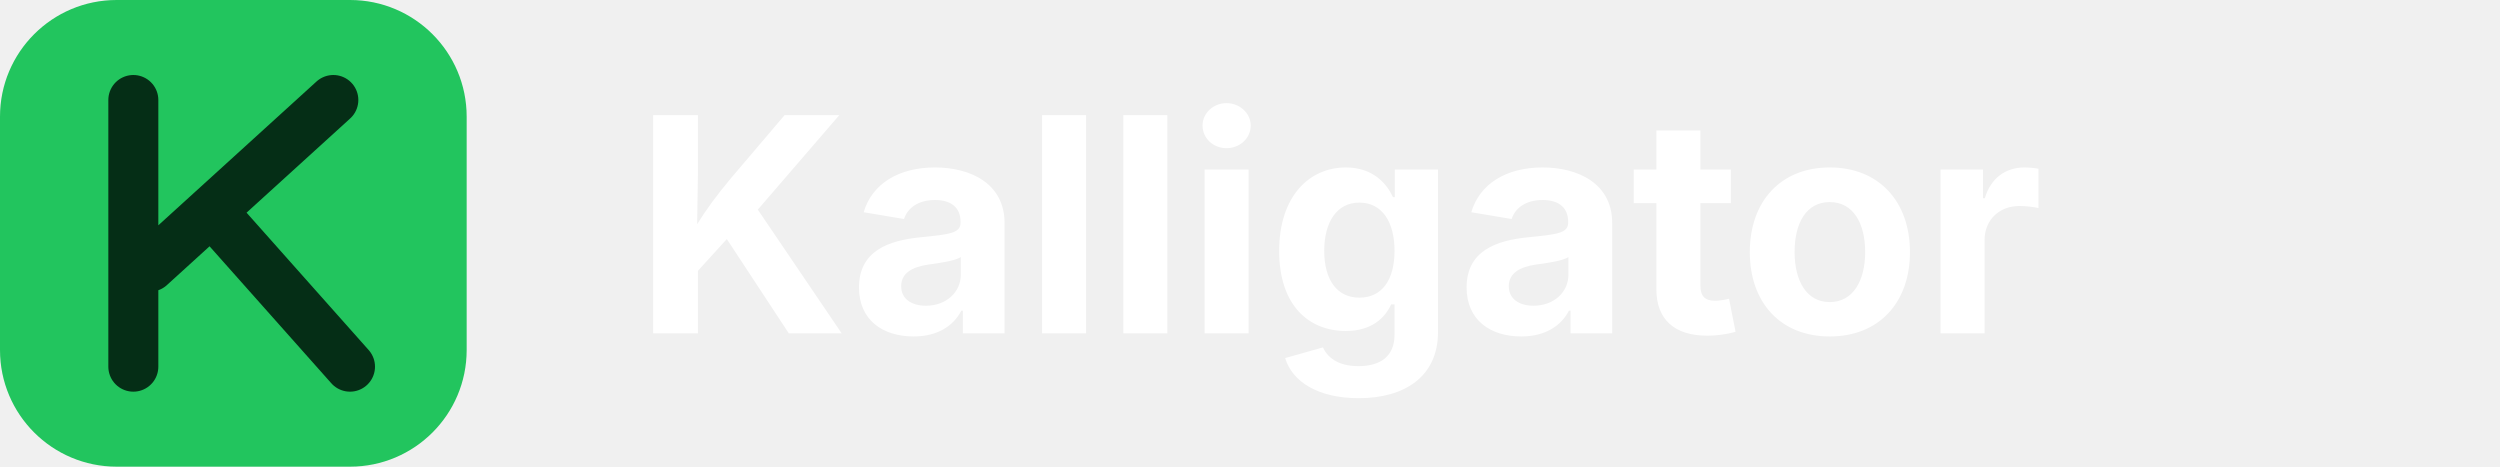
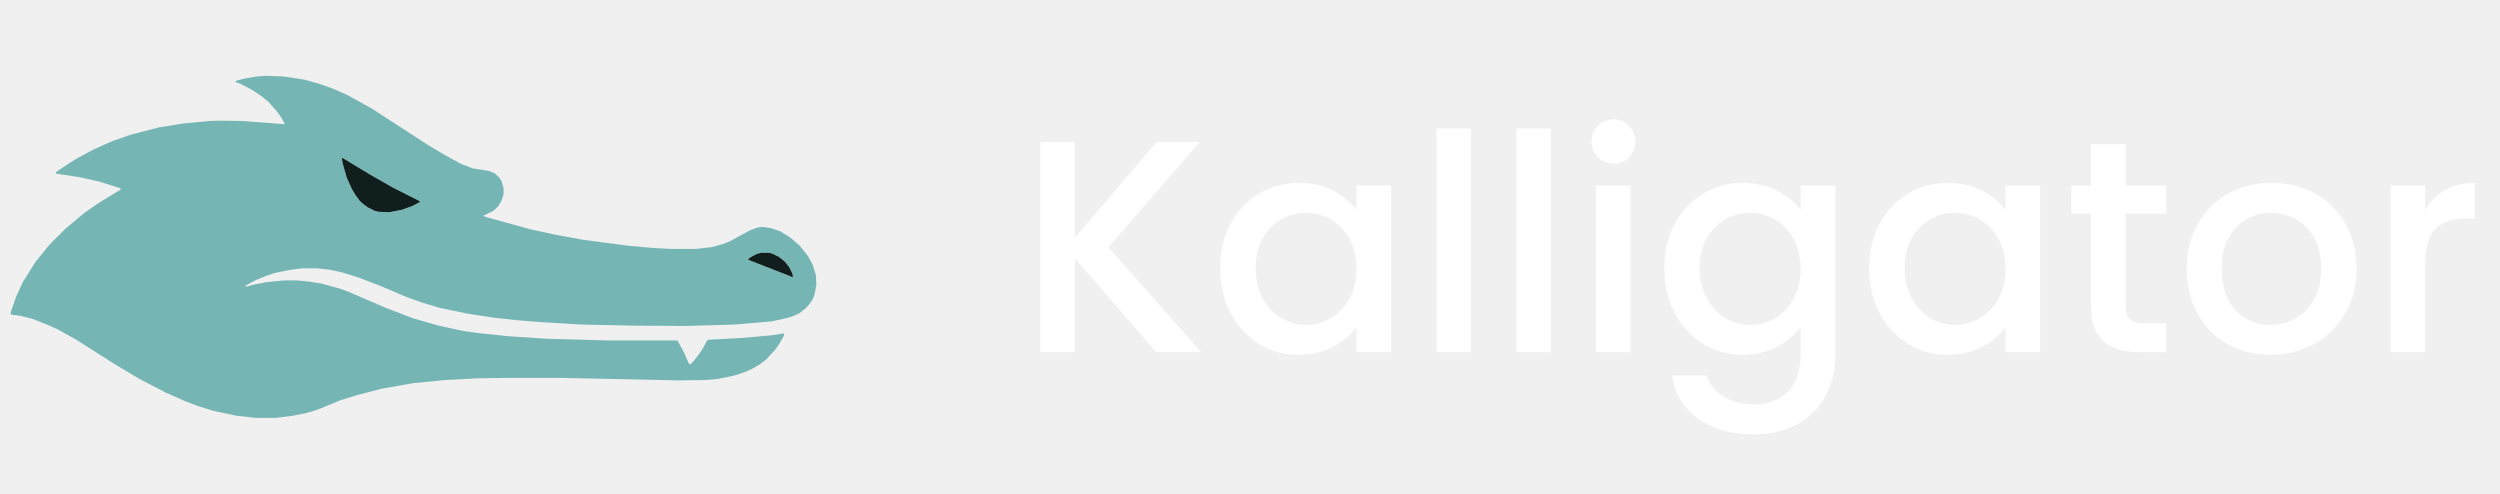
- <svg xmlns="http://www.w3.org/2000/svg" width="150" height="28" viewBox="0 0 150 28" fill="none" role="img" aria-label="Kalligator">
-   <rect width="28" height="28" rx="7" fill="#22C55E" />
-   <path d="M8 6V22M20 6L9 16M13 13L21 22" stroke="#052E16" stroke-width="3" stroke-linecap="round" stroke-linejoin="round" />
-   <text x="38" y="20" fill="white" font-family="Inter, ui-sans-serif, system-ui, sans-serif" font-size="18" font-weight="650">Kalligator</text>
+ <svg xmlns="http://www.w3.org/2000/svg" viewBox="0 0 157.21 30.60" width="157" height="31" role="img" aria-label="Kalligator">
+   <g transform="translate(0 3.744) scale(2.22222) translate(-0.3 -6.8)">
+     <path fill-rule="evenodd" fill="#75b6b5" d="M7.83 7.16L8.32 7.18L8.92 7.27L9.34 7.39L9.76 7.54L10.12 7.7L10.81 8.08L12.46 9.15L12.92 9.42L13.34 9.65L13.67 9.78L14.12 9.85L14.3 9.92L14.4 10.01L14.49 10.13L14.55 10.34L14.55 10.52L14.49 10.7L14.4 10.85L14.3 10.95L14.21 11.01L14 11.11L13.98 11.12L14.03 11.15L15.29 11.5L15.98 11.65L16.79 11.8L18.08 11.97L18.75 12.03L19.29 12.06L19.98 12.06L20.43 12.01L20.76 11.92L20.94 11.85L21.51 11.54L21.69 11.47L21.81 11.44L21.9 11.44L22.11 11.47L22.38 11.56L22.68 11.75L22.93 11.97L23.17 12.27L23.3 12.51L23.39 12.81L23.4 13.08L23.35 13.35L23.29 13.5L23.19 13.64L23.1 13.74L22.92 13.88L22.77 13.95L22.59 14.01L22.14 14.11L21.09 14.2L19.68 14.24L18.18 14.23L16.76 14.2L15.59 14.13L14.96 14.08L14.3 14.01L13.52 13.89L12.71 13.72L12.22 13.57L11.8 13.42L11.05 13.1L10.42 12.86L10 12.73L9.64 12.65L9.28 12.61L8.83 12.61L8.47 12.66L8.08 12.74L7.81 12.83L7.54 12.94L7.3 13.07L7.23 13.11L7.24 13.12L7.3 13.12L7.48 13.07L7.84 13L8.35 12.95L8.71 12.95L9.01 12.98L9.4 13.04L9.94 13.19L10.18 13.28L11.2 13.72L11.98 14.02L12.71 14.23L13.4 14.38L13.82 14.44L14.69 14.53L15.74 14.6L17.51 14.65L19.47 14.65L19.66 15L19.79 15.3L19.83 15.33L19.92 15.24L20.04 15.09L20.17 14.91L20.31 14.65L20.34 14.63L21.27 14.58L22.17 14.5L22.47 14.45L22.49 14.46L22.48 14.52L22.38 14.7L22.24 14.91L21.99 15.18L21.81 15.32L21.57 15.46L21.36 15.55L21.09 15.64L20.61 15.74L20.25 15.77L19.47 15.78L16.22 15.71L14.6 15.71L13.85 15.72L12.89 15.77L11.98 15.86L11.08 16.02L10.39 16.2L9.94 16.34L9.28 16.61L8.98 16.7L8.59 16.78L8.11 16.84L7.54 16.84L6.99 16.78L6.33 16.64L5.88 16.5L5.52 16.36L4.98 16.12L4.23 15.73L3.48 15.28L2.46 14.63L1.92 14.33L1.58 14.18L1.19 14.03L0.86 13.95L0.62 13.92L0.6 13.89L0.62 13.8L0.77 13.38L0.95 12.99L1.31 12.42L1.7 11.94L2.16 11.48L2.7 11.03L3.09 10.76L3.73 10.37L3.69 10.34L3.57 10.3L3.09 10.15L2.55 10.03L1.89 9.93L1.88 9.89L2.19 9.68L2.49 9.49L2.94 9.25L3.27 9.1L3.48 9.01L3.99 8.83L4.8 8.62L5.49 8.51L6.21 8.44L6.51 8.43L7.17 8.44L8.35 8.53L8.35 8.51L8.29 8.39L8.17 8.21L7.9 7.9L7.69 7.73L7.45 7.57L7.11 7.39L6.97 7.34L6.97 7.31L6.99 7.3L7.21 7.24L7.57 7.18ZM9.97 9.49L10 9.65L10.11 10.04L10.26 10.37L10.35 10.52L10.48 10.7L10.58 10.79L10.7 10.88L10.9 10.98L11.02 11.01L11.32 11.02L11.68 10.95L11.98 10.84L12.19 10.73L12.16 10.7L11.41 10.32L10.78 9.96L10 9.49ZM21.84 12.17L21.72 12.2L21.6 12.26L21.49 12.33L21.47 12.36L21.48 12.37L22.68 12.84L22.71 12.86L22.74 12.84L22.72 12.75L22.63 12.57L22.51 12.42L22.35 12.29L22.17 12.2L22.08 12.17Z" />
+     <path fill="#101e1e" d="M9.97 9.49L10 9.65L10.11 10.04L10.26 10.37L10.35 10.52L10.48 10.7L10.58 10.79L10.7 10.88L10.9 10.98L11.02 11.01L11.32 11.02L11.68 10.95L11.98 10.84L12.19 10.73L12.16 10.7L11.41 10.32L10.78 9.96L10 9.49ZM21.84 12.17L21.72 12.2L21.6 12.26L21.49 12.33L21.47 12.36L21.48 12.37L22.68 12.84L22.71 12.86L22.74 12.84L22.72 12.75L22.63 12.57L22.51 12.42L22.35 12.29L22.17 12.2L22.08 12.17Z" />
+   </g>
+   <path fill="#ffffff" d="M72.702 21.921 67.591 16.012V21.921H65.425V8.716H67.591V14.739L72.721 8.716H75.438L69.7 15.328L75.533 21.921ZM81.67 11.281Q82.905 11.281 83.827 11.766Q84.748 12.25 85.299 12.972V11.452H87.484V21.921H85.299V20.363Q84.748 21.104 83.798 21.598Q82.848 22.092 81.632 22.092Q80.283 22.092 79.162 21.399Q78.041 20.705 77.386 19.461Q76.73 18.216 76.73 16.639Q76.73 15.062 77.386 13.846Q78.041 12.63 79.172 11.956Q80.302 11.281 81.67 11.281ZM82.126 13.162Q81.29 13.162 80.568 13.571Q79.846 13.979 79.4 14.768Q78.953 15.556 78.953 16.639Q78.953 17.722 79.4 18.539Q79.846 19.356 80.578 19.784Q81.309 20.211 82.126 20.211Q82.962 20.211 83.684 19.793Q84.406 19.375 84.853 18.568Q85.299 17.761 85.299 16.677Q85.299 15.594 84.853 14.796Q84.406 13.998 83.684 13.58Q82.962 13.162 82.126 13.162ZM92.5 7.861V21.921H90.334V7.861ZM97.516 7.861V21.921H95.35V7.861ZM100.081 8.678Q100.081 8.089 100.48 7.69Q100.879 7.291 101.468 7.291Q102.038 7.291 102.437 7.69Q102.836 8.089 102.836 8.678Q102.836 9.267 102.437 9.666Q102.038 10.065 101.468 10.065Q100.879 10.065 100.48 9.666Q100.081 9.267 100.081 8.678ZM102.532 11.452V21.921H100.366V11.452ZM113.229 12.972V11.452H115.414V22.092Q115.414 23.536 114.806 24.667Q114.198 25.797 113.049 26.444Q111.899 27.089 110.303 27.089Q108.175 27.089 106.769 26.092Q105.363 25.094 105.173 23.384H107.32Q107.567 24.201 108.375 24.705Q109.182 25.208 110.303 25.208Q111.614 25.208 112.422 24.41Q113.229 23.612 113.229 22.092V20.344Q112.678 21.085 111.738 21.589Q110.797 22.092 109.6 22.092Q108.232 22.092 107.102 21.399Q105.971 20.705 105.316 19.461Q104.66 18.216 104.66 16.639Q104.66 15.062 105.316 13.846Q105.971 12.63 107.102 11.956Q108.232 11.281 109.6 11.281Q110.816 11.281 111.757 11.766Q112.697 12.25 113.229 12.972ZM110.056 13.162Q109.22 13.162 108.498 13.571Q107.776 13.979 107.33 14.768Q106.883 15.556 106.883 16.639Q106.883 17.722 107.33 18.539Q107.776 19.356 108.508 19.784Q109.239 20.211 110.056 20.211Q110.892 20.211 111.614 19.793Q112.336 19.375 112.783 18.568Q113.229 17.761 113.229 16.677Q113.229 15.594 112.783 14.796Q112.336 13.998 111.614 13.58Q110.892 13.162 110.056 13.162ZM122.482 11.281Q123.717 11.281 124.639 11.766Q125.56 12.25 126.111 12.972V11.452H128.296V21.921H126.111V20.363Q125.56 21.104 124.61 21.598Q123.66 22.092 122.444 22.092Q121.095 22.092 119.974 21.399Q118.853 20.705 118.198 19.461Q117.542 18.216 117.542 16.639Q117.542 15.062 118.198 13.846Q118.853 12.63 119.984 11.956Q121.114 11.281 122.482 11.281ZM122.938 13.162Q122.102 13.162 121.38 13.571Q120.658 13.979 120.212 14.768Q119.765 15.556 119.765 16.639Q119.765 17.722 120.212 18.539Q120.658 19.356 121.39 19.784Q122.121 20.211 122.938 20.211Q123.774 20.211 124.496 19.793Q125.218 19.375 125.665 18.568Q126.111 17.761 126.111 16.677Q126.111 15.594 125.665 14.796Q125.218 13.998 124.496 13.58Q123.774 13.162 122.938 13.162ZM133.673 13.219V19.014Q133.673 19.603 133.949 19.86Q134.224 20.116 134.889 20.116H136.219V21.921H134.509Q133.046 21.921 132.267 21.237Q131.488 20.553 131.488 19.014V13.219H130.253V11.452H131.488V8.849H133.673V11.452H136.219V13.219ZM137.511 16.677Q137.511 15.081 138.214 13.846Q138.917 12.611 140.133 11.946Q141.349 11.281 142.85 11.281Q144.351 11.281 145.567 11.946Q146.783 12.611 147.486 13.846Q148.189 15.081 148.189 16.677Q148.189 18.273 147.467 19.508Q146.745 20.743 145.501 21.418Q144.256 22.092 142.755 22.092Q141.273 22.092 140.076 21.418Q138.879 20.743 138.195 19.518Q137.511 18.292 137.511 16.677ZM145.966 16.677Q145.966 15.537 145.529 14.749Q145.092 13.96 144.37 13.561Q143.648 13.162 142.812 13.162Q141.976 13.162 141.264 13.561Q140.551 13.96 140.133 14.749Q139.715 15.537 139.715 16.677Q139.715 18.368 140.58 19.29Q141.444 20.211 142.755 20.211Q143.591 20.211 144.323 19.812Q145.054 19.413 145.51 18.615Q145.966 17.817 145.966 16.677ZM155.637 11.281V13.523H155.086Q153.813 13.523 153.158 14.169Q152.502 14.815 152.502 16.411V21.921H150.336V11.452H152.502V12.972Q152.977 12.174 153.766 11.728Q154.554 11.281 155.637 11.281Z" />
</svg>
